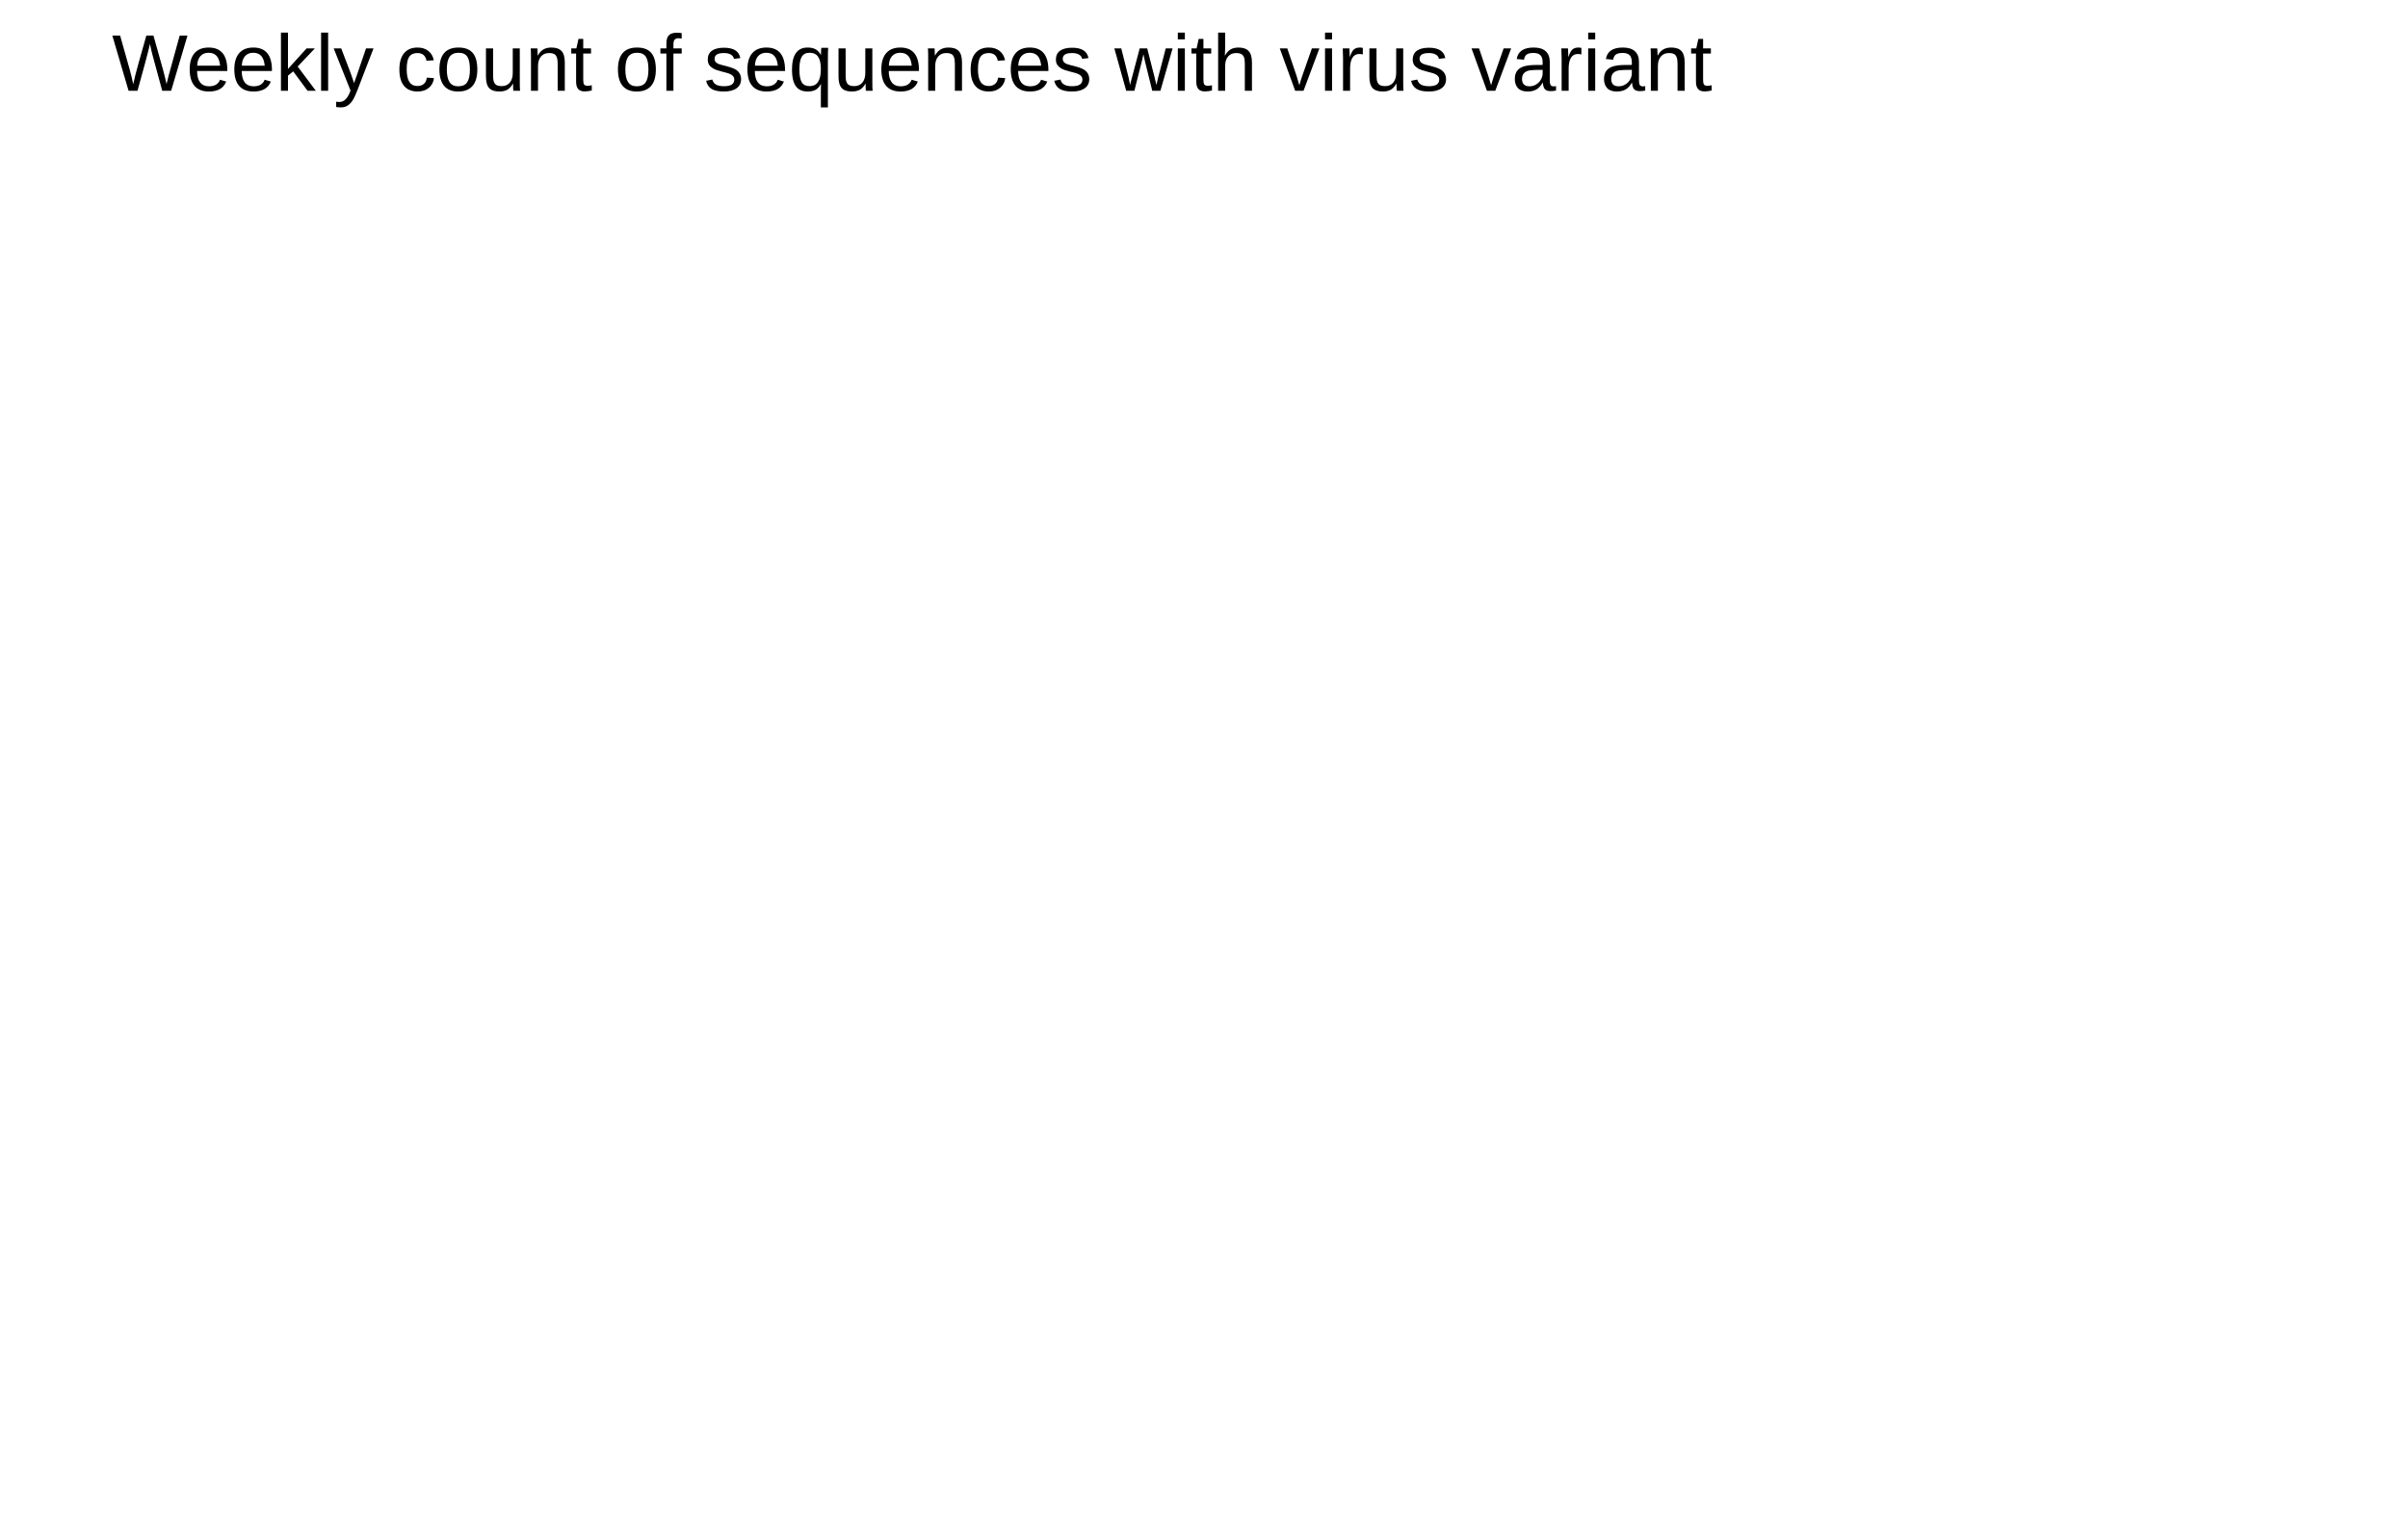
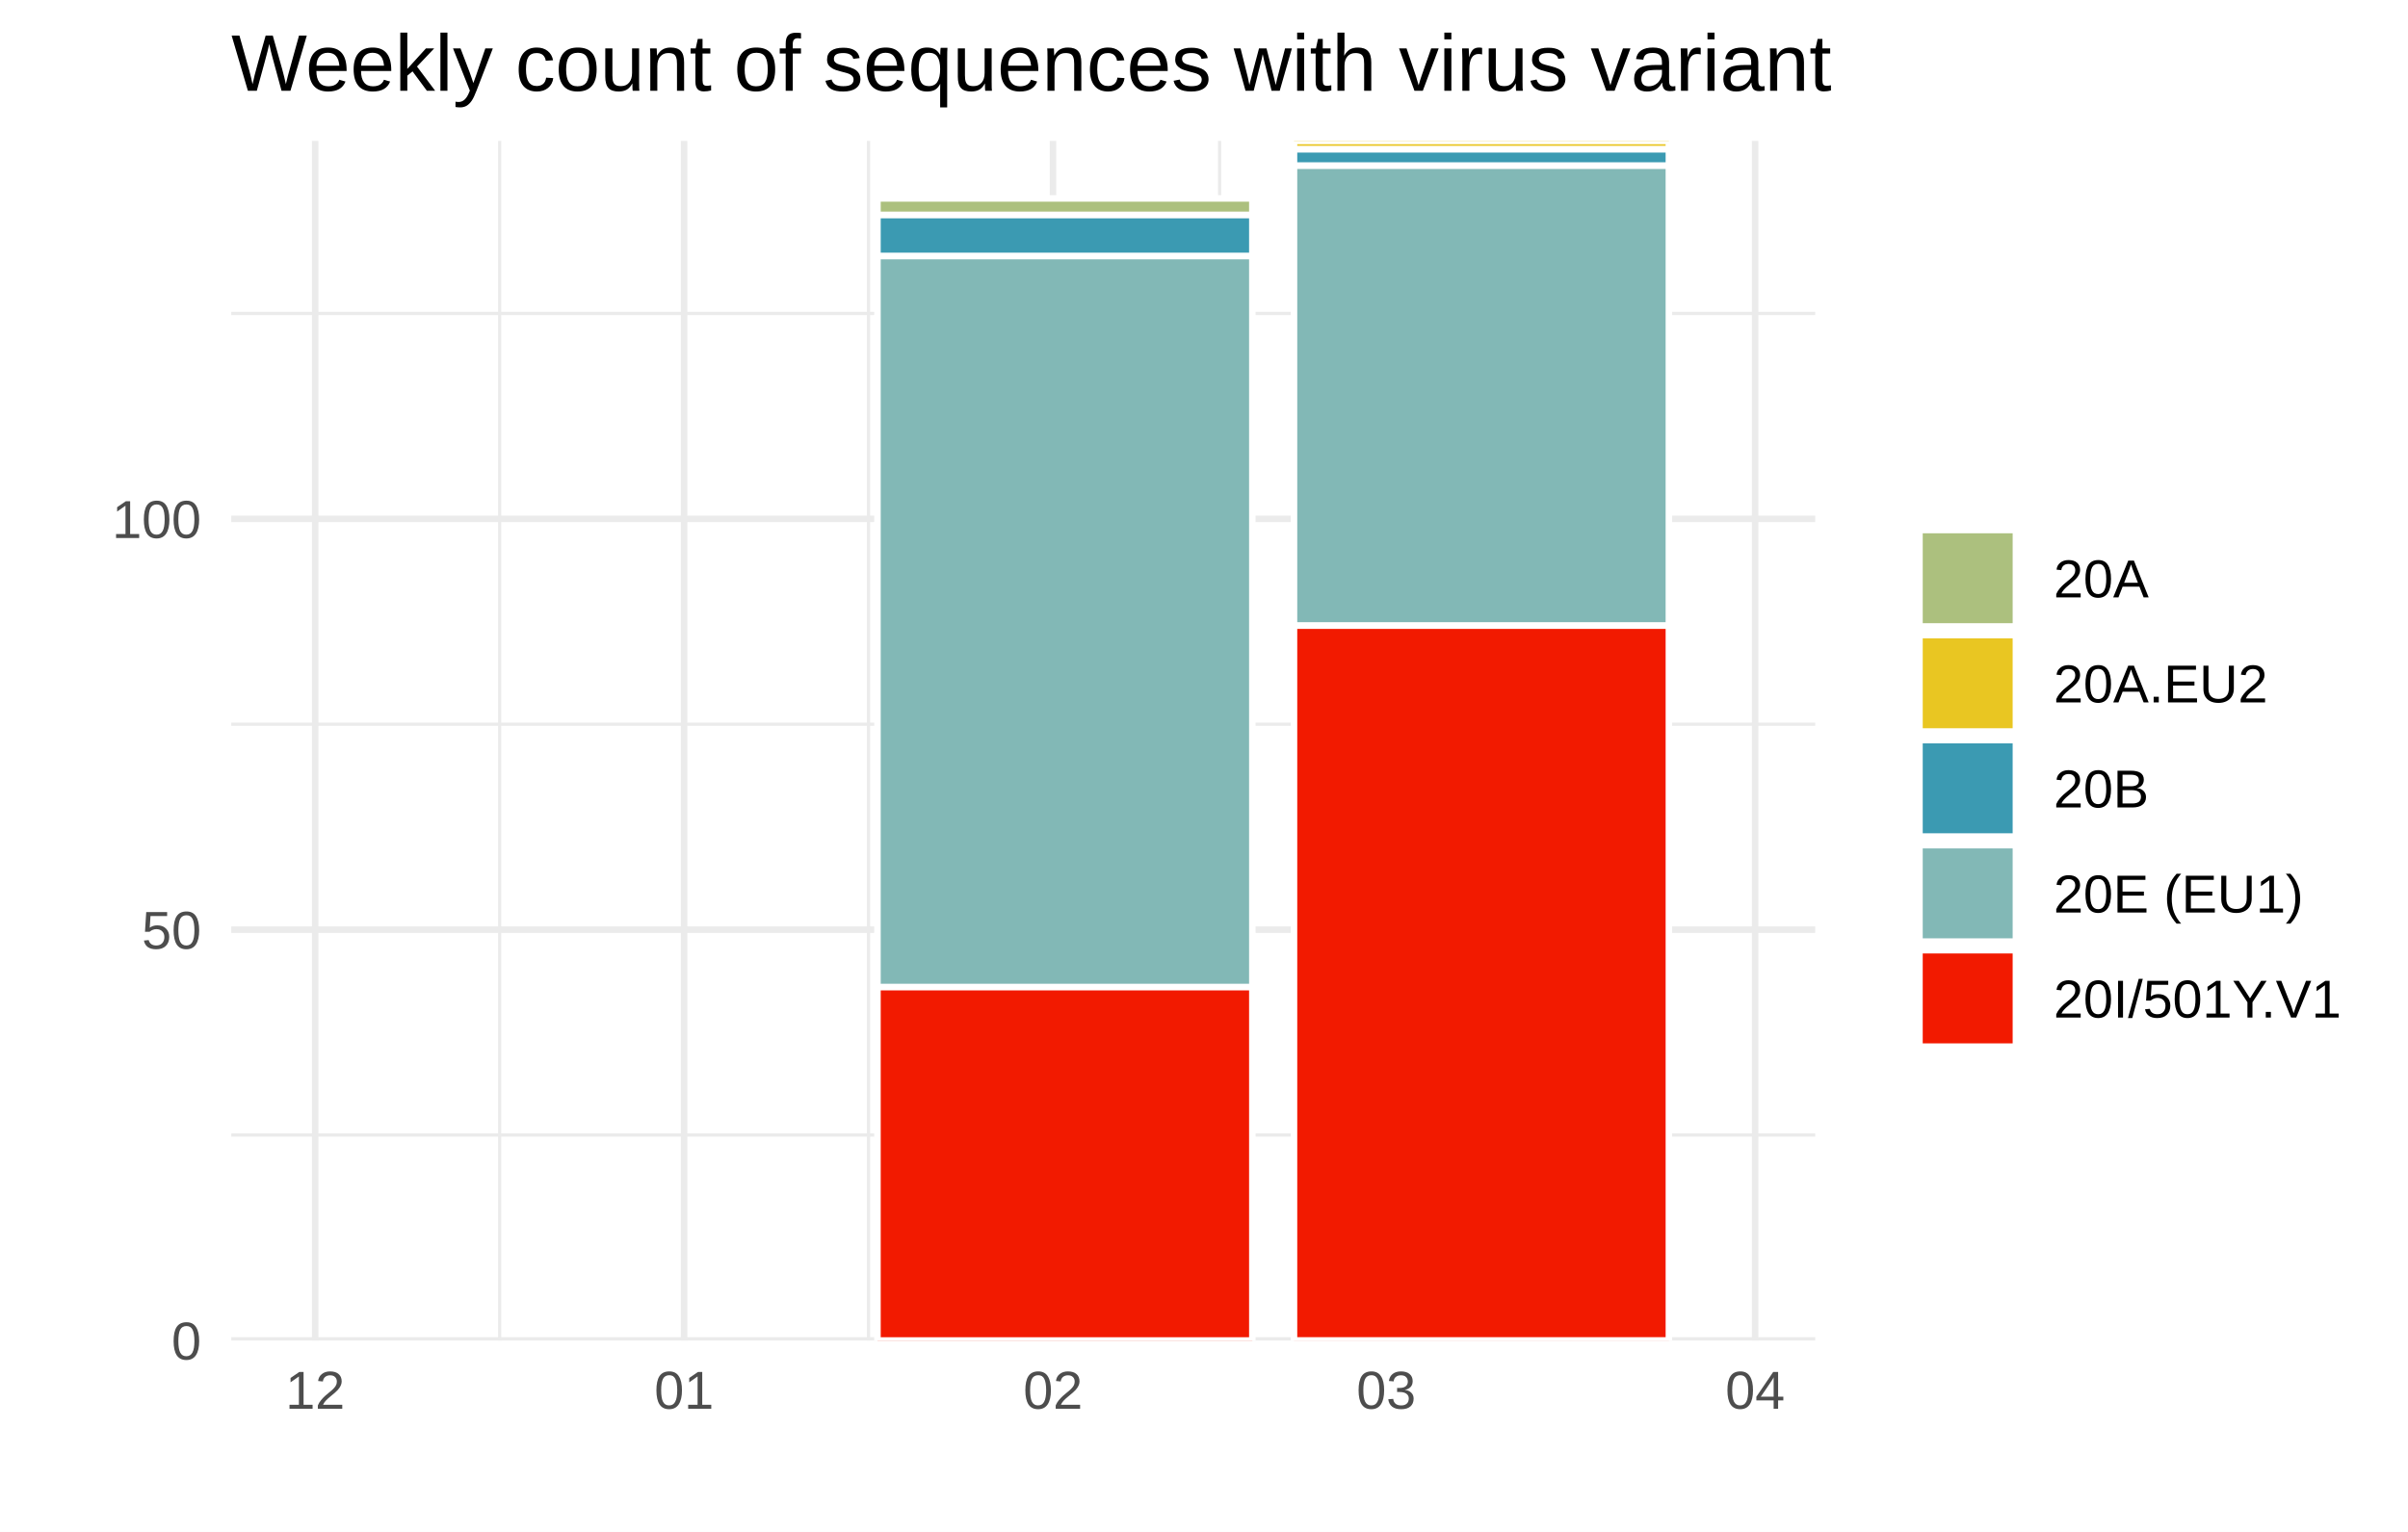
<svg xmlns="http://www.w3.org/2000/svg" class="svglite" width="396.00pt" height="252.00pt" viewBox="0 0 396.00 252.00">
  <defs>
    <style type="text/css">
    .svglite line, .svglite polyline, .svglite polygon, .svglite path, .svglite rect, .svglite circle {
      fill: none;
      stroke: #000000;
      stroke-linecap: round;
      stroke-linejoin: round;
      stroke-miterlimit: 10.00;
    }
  </style>
  </defs>
  <rect width="100%" height="100%" style="stroke: none; fill: #FFFFFF;" />
  <defs>
    <clipPath id="cpMC4wMHwzOTYuMDB8MC4wMHwyNTIuMDA=">
      <rect x="0.00" y="0.00" width="396.00" height="252.00" />
    </clipPath>
  </defs>
  <g clip-path="url(#cpMC4wMHwzOTYuMDB8MC4wMHwyNTIuMDA=)">
</g>
  <defs>
-     <clipPath id="cpMTguNDF8MzkwLjUyfDIzLjE4fDIzMy41OQ==">
-       <rect x="18.41" y="23.18" width="372.11" height="210.41" />
+     <clipPath id="cpMzguMDN8Mjk4LjUyfDIzLjE4fDIyMC41MA==">
+       <rect x="38.03" y="23.18" width="260.48" height="197.33" />
    </clipPath>
  </defs>
-   <g clip-path="url(#cpMTguNDF8MzkwLjUyfDIzLjE4fDIzMy41OQ==)">
- </g>
+   <g clip-path="url(#cpMzguMDN8Mjk4LjUyfDIzLjE4fDIyMC41MA==)">
+     <polyline points="38.03,186.71 298.52,186.71 " style="stroke-width: 0.53; stroke: #EBEBEB; stroke-linecap: butt;" />
+     <polyline points="38.03,119.14 298.52,119.14 " style="stroke-width: 0.53; stroke: #EBEBEB; stroke-linecap: butt;" />
+     <polyline points="38.03,51.56 298.52,51.56 " style="stroke-width: 0.53; stroke: #EBEBEB; stroke-linecap: butt;" />
+     <polyline points="82.17,220.50 82.17,23.18 " style="stroke-width: 0.53; stroke: #EBEBEB; stroke-linecap: butt;" />
+     <polyline points="142.83,220.50 142.83,23.18 " style="stroke-width: 0.53; stroke: #EBEBEB; stroke-linecap: butt;" />
+     <polyline points="200.57,220.50 200.57,23.18 " style="stroke-width: 0.53; stroke: #EBEBEB; stroke-linecap: butt;" />
+     <polyline points="258.30,220.50 258.30,23.18 " style="stroke-width: 0.53; stroke: #EBEBEB; stroke-linecap: butt;" />
+     <polyline points="38.03,220.50 298.52,220.50 " style="stroke-width: 1.07; stroke: #EBEBEB; stroke-linecap: butt;" />
+     <polyline points="38.03,152.93 298.52,152.93 " style="stroke-width: 1.07; stroke: #EBEBEB; stroke-linecap: butt;" />
+     <polyline points="38.03,85.35 298.52,85.35 " style="stroke-width: 1.07; stroke: #EBEBEB; stroke-linecap: butt;" />
+     <polyline points="51.83,220.50 51.83,23.18 " style="stroke-width: 1.07; stroke: #EBEBEB; stroke-linecap: butt;" />
+     <polyline points="112.50,220.50 112.50,23.18 " style="stroke-width: 1.07; stroke: #EBEBEB; stroke-linecap: butt;" />
+     <polyline points="173.17,220.50 173.17,23.18 " style="stroke-width: 1.07; stroke: #EBEBEB; stroke-linecap: butt;" />
+     <polyline points="227.97,220.50 227.97,23.18 " style="stroke-width: 1.07; stroke: #EBEBEB; stroke-linecap: butt;" />
+     <polyline points="288.63,220.50 288.63,23.18 " style="stroke-width: 1.07; stroke: #EBEBEB; stroke-linecap: butt;" />
+     <rect x="144.30" y="42.10" width="61.65" height="120.29" style="stroke-width: 1.07; stroke: #FFFFFF; stroke-linecap: square; stroke-linejoin: miter; fill: #82B8B6;" />
+     <rect x="212.80" y="27.23" width="61.65" height="75.69" style="stroke-width: 1.07; stroke: #FFFFFF; stroke-linecap: square; stroke-linejoin: miter; fill: #82B8B6;" />
+     <rect x="144.30" y="162.39" width="61.65" height="58.12" style="stroke-width: 1.07; stroke: #FFFFFF; stroke-linecap: square; stroke-linejoin: miter; fill: #F21A00;" />
+     <rect x="212.80" y="102.92" width="61.65" height="117.58" style="stroke-width: 1.07; stroke: #FFFFFF; stroke-linecap: square; stroke-linejoin: miter; fill: #F21A00;" />
+     <rect x="144.30" y="35.34" width="61.65" height="6.76" style="stroke-width: 1.07; stroke: #FFFFFF; stroke-linecap: square; stroke-linejoin: miter; fill: #3B9AB2;" />
+     <rect x="212.80" y="24.53" width="61.65" height="2.70" style="stroke-width: 1.07; stroke: #FFFFFF; stroke-linecap: square; stroke-linejoin: miter; fill: #3B9AB2;" />
+     <rect x="144.30" y="32.64" width="61.65" height="2.70" style="stroke-width: 1.07; stroke: #FFFFFF; stroke-linecap: square; stroke-linejoin: miter; fill: #ACC07E;" />
+     <rect x="212.80" y="23.18" width="61.65" height="0.00" style="stroke-width: 1.07; stroke: #FFFFFF; stroke-linecap: square; stroke-linejoin: miter; fill: #ACC07E;" />
+     <rect x="144.30" y="35.34" width="61.65" height="0.00" style="stroke-width: 1.07; stroke: #FFFFFF; stroke-linecap: square; stroke-linejoin: miter; fill: #E9C622;" />
+     <rect x="212.80" y="23.18" width="61.65" height="1.35" style="stroke-width: 1.07; stroke: #FFFFFF; stroke-linecap: square; stroke-linejoin: miter; fill: #E9C622;" />
+   </g>
  <g clip-path="url(#cpMC4wMHwzOTYuMDB8MC4wMHwyNTIuMDA=)">
-     <text x="18.41" y="14.93" style="font-size: 13.20px; font-family: Arial;" textLength="262.97px" lengthAdjust="spacingAndGlyphs">Weekly count of sequences with virus variant</text>
+     <text x="33.10" y="223.65" text-anchor="end" style="font-size: 8.80px; fill: #4D4D4D; font-family: Arial;" textLength="4.90px" lengthAdjust="spacingAndGlyphs">0</text>
+     <text x="33.10" y="156.08" text-anchor="end" style="font-size: 8.80px; fill: #4D4D4D; font-family: Arial;" textLength="9.79px" lengthAdjust="spacingAndGlyphs">50</text>
+     <text x="33.10" y="88.50" text-anchor="end" style="font-size: 8.80px; fill: #4D4D4D; font-family: Arial;" textLength="14.69px" lengthAdjust="spacingAndGlyphs">100</text>
+     <text x="51.83" y="231.74" text-anchor="middle" style="font-size: 8.80px; fill: #4D4D4D; font-family: Arial;" textLength="9.79px" lengthAdjust="spacingAndGlyphs">12</text>
+     <text x="112.50" y="231.74" text-anchor="middle" style="font-size: 8.80px; fill: #4D4D4D; font-family: Arial;" textLength="9.79px" lengthAdjust="spacingAndGlyphs">01</text>
+     <text x="173.17" y="231.74" text-anchor="middle" style="font-size: 8.80px; fill: #4D4D4D; font-family: Arial;" textLength="9.79px" lengthAdjust="spacingAndGlyphs">02</text>
+     <text x="227.97" y="231.74" text-anchor="middle" style="font-size: 8.80px; fill: #4D4D4D; font-family: Arial;" textLength="9.79px" lengthAdjust="spacingAndGlyphs">03</text>
+     <text x="288.63" y="231.74" text-anchor="middle" style="font-size: 8.80px; fill: #4D4D4D; font-family: Arial;" textLength="9.79px" lengthAdjust="spacingAndGlyphs">04</text>
+     <rect x="315.66" y="87.19" width="15.86" height="15.86" style="stroke-width: 1.07; stroke: #FFFFFF; stroke-linecap: square; stroke-linejoin: miter; fill: #ACC07E;" />
+     <rect x="315.66" y="104.47" width="15.86" height="15.86" style="stroke-width: 1.07; stroke: #FFFFFF; stroke-linecap: square; stroke-linejoin: miter; fill: #E9C622;" />
+     <rect x="315.66" y="121.75" width="15.86" height="15.86" style="stroke-width: 1.07; stroke: #FFFFFF; stroke-linecap: square; stroke-linejoin: miter; fill: #3B9AB2;" />
+     <rect x="315.66" y="139.03" width="15.86" height="15.86" style="stroke-width: 1.07; stroke: #FFFFFF; stroke-linecap: square; stroke-linejoin: miter; fill: #82B8B6;" />
+     <rect x="315.66" y="156.31" width="15.86" height="15.86" style="stroke-width: 1.07; stroke: #FFFFFF; stroke-linecap: square; stroke-linejoin: miter; fill: #F21A00;" />
+     <text x="337.72" y="98.27" style="font-size: 8.80px; font-family: Arial;" textLength="15.66px" lengthAdjust="spacingAndGlyphs">20A</text>
+     <text x="337.72" y="115.55" style="font-size: 8.80px; font-family: Arial;" textLength="35.22px" lengthAdjust="spacingAndGlyphs">20A.EU2</text>
+     <text x="337.72" y="132.83" style="font-size: 8.80px; font-family: Arial;" textLength="15.66px" lengthAdjust="spacingAndGlyphs">20B</text>
+     <text x="337.72" y="150.11" style="font-size: 8.80px; font-family: Arial;" textLength="41.08px" lengthAdjust="spacingAndGlyphs">20E (EU1)</text>
+     <text x="337.72" y="167.39" style="font-size: 8.80px; font-family: Arial;" textLength="47.33px" lengthAdjust="spacingAndGlyphs">20I/501Y.V1</text>
+     <text x="38.03" y="14.93" style="font-size: 13.20px; font-family: Arial;" textLength="262.97px" lengthAdjust="spacingAndGlyphs">Weekly count of sequences with virus variant</text>
  </g>
</svg>
